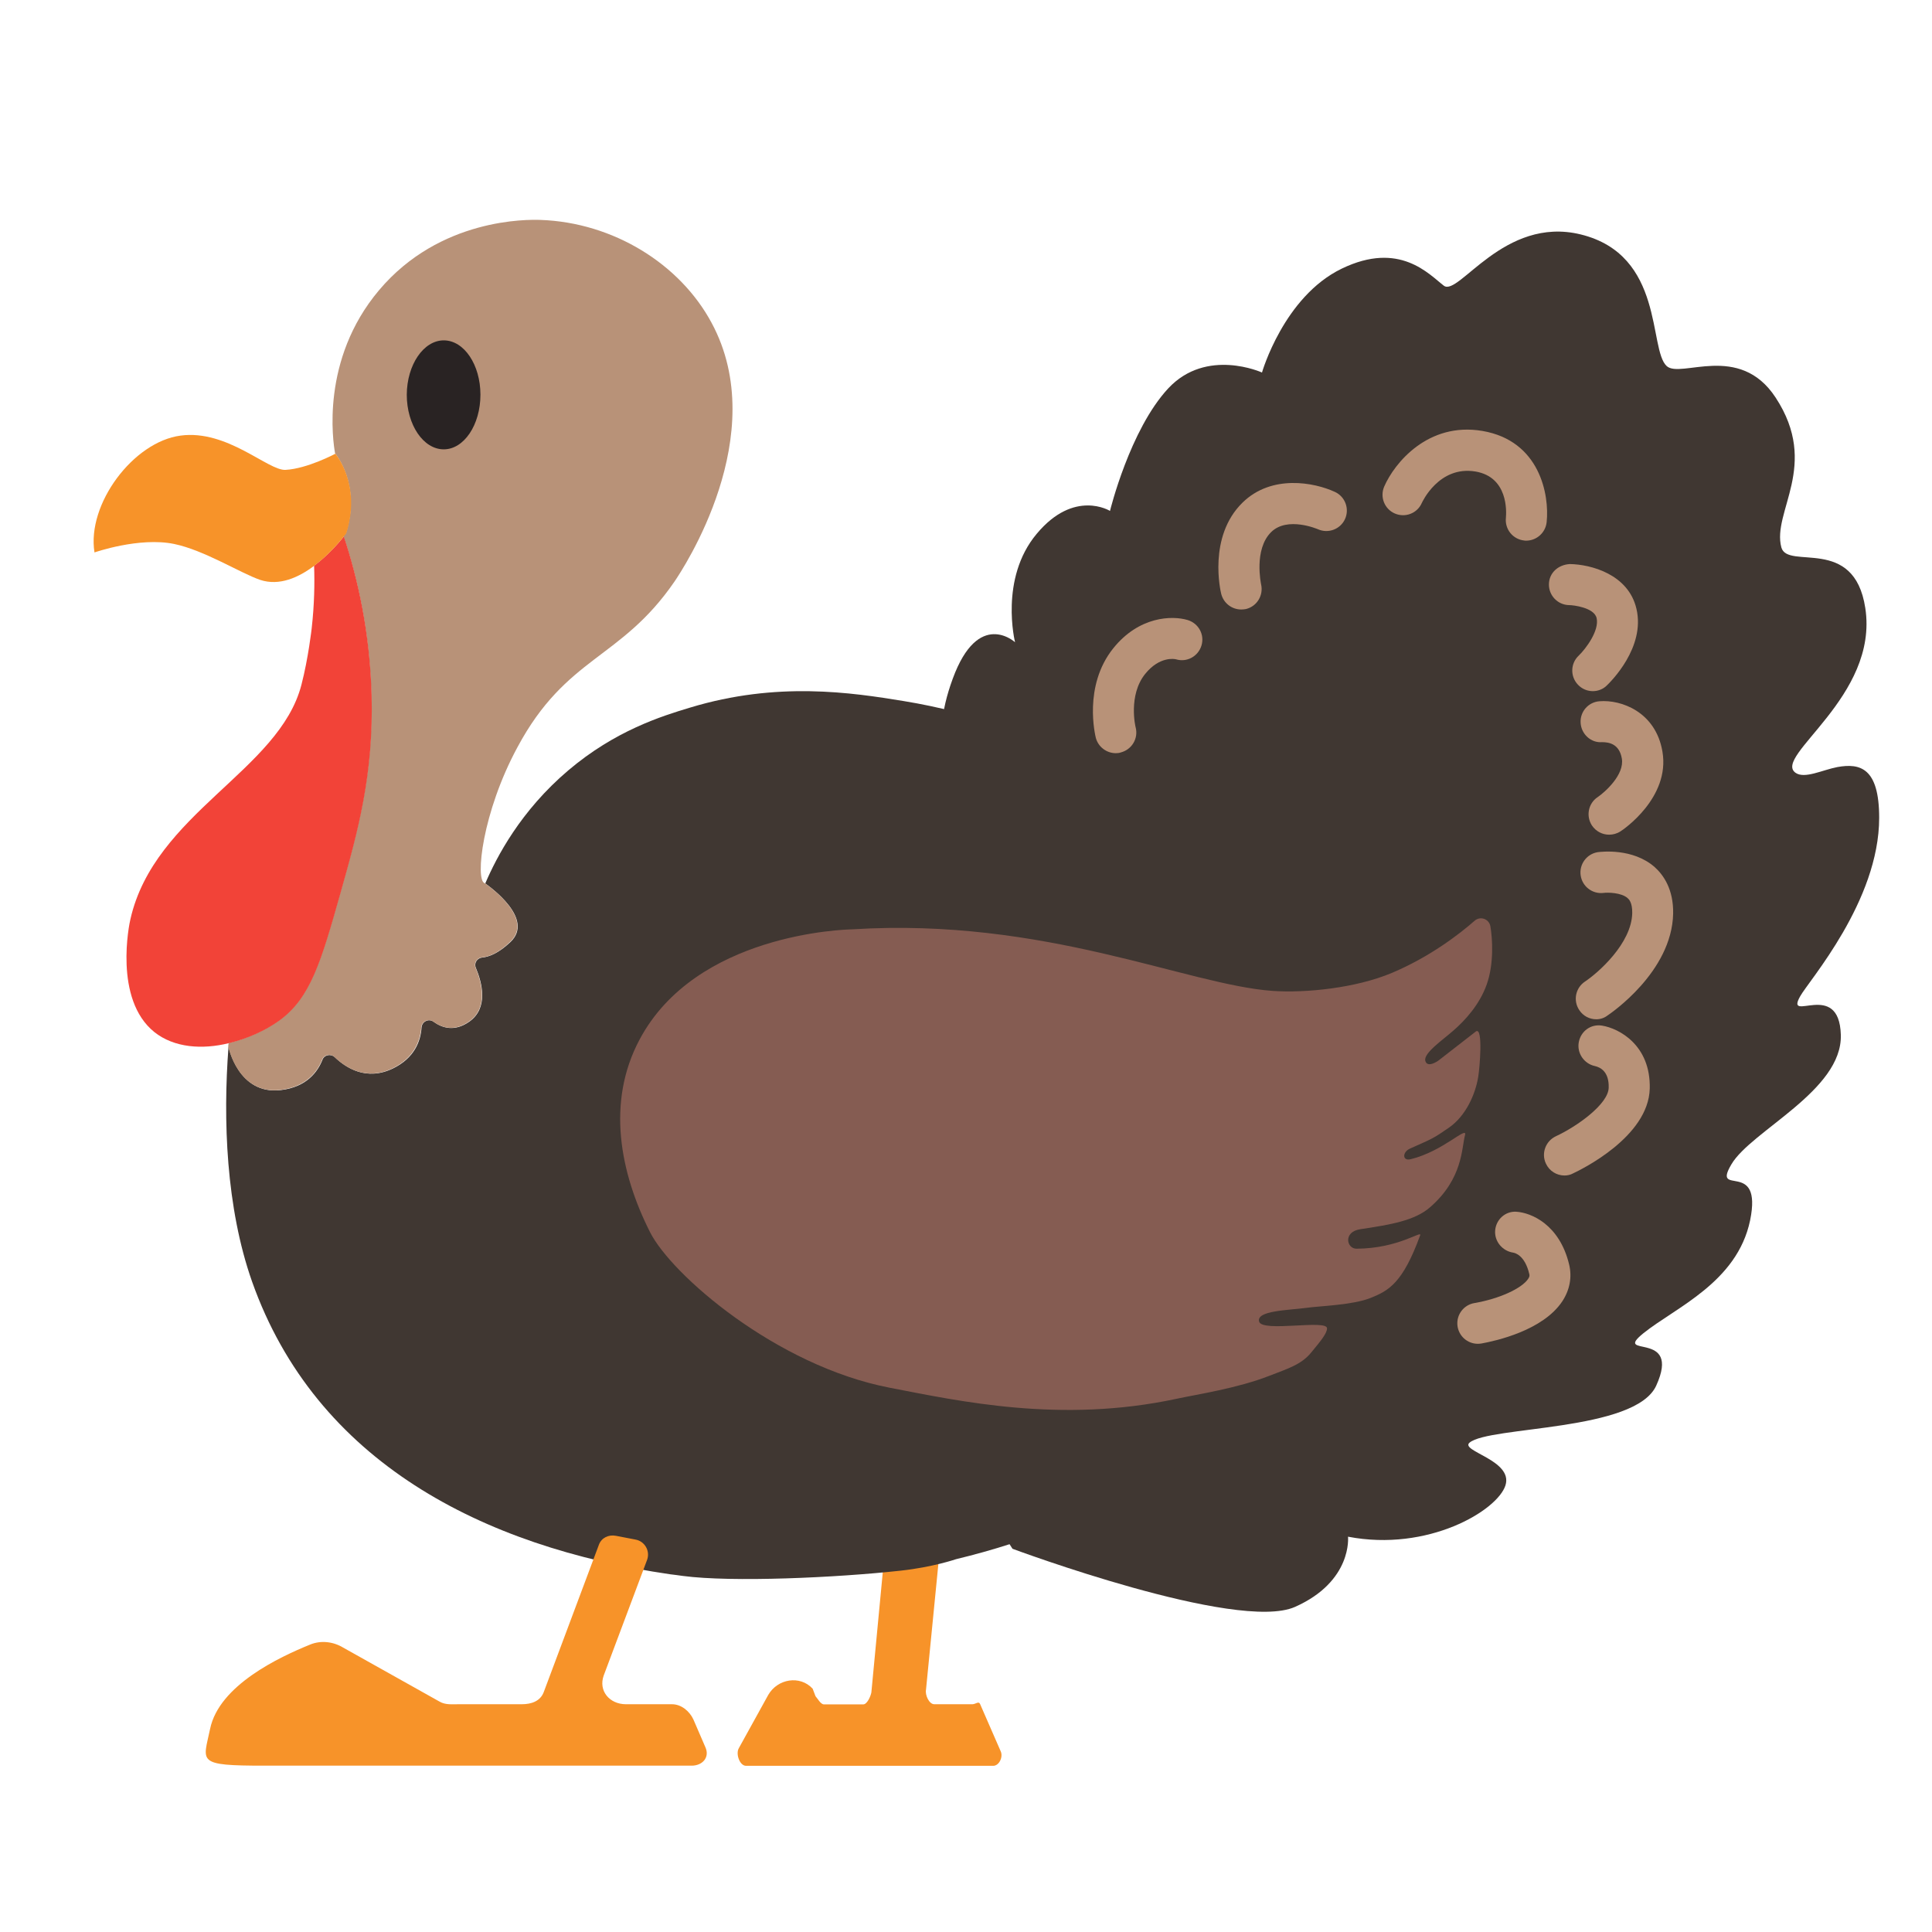
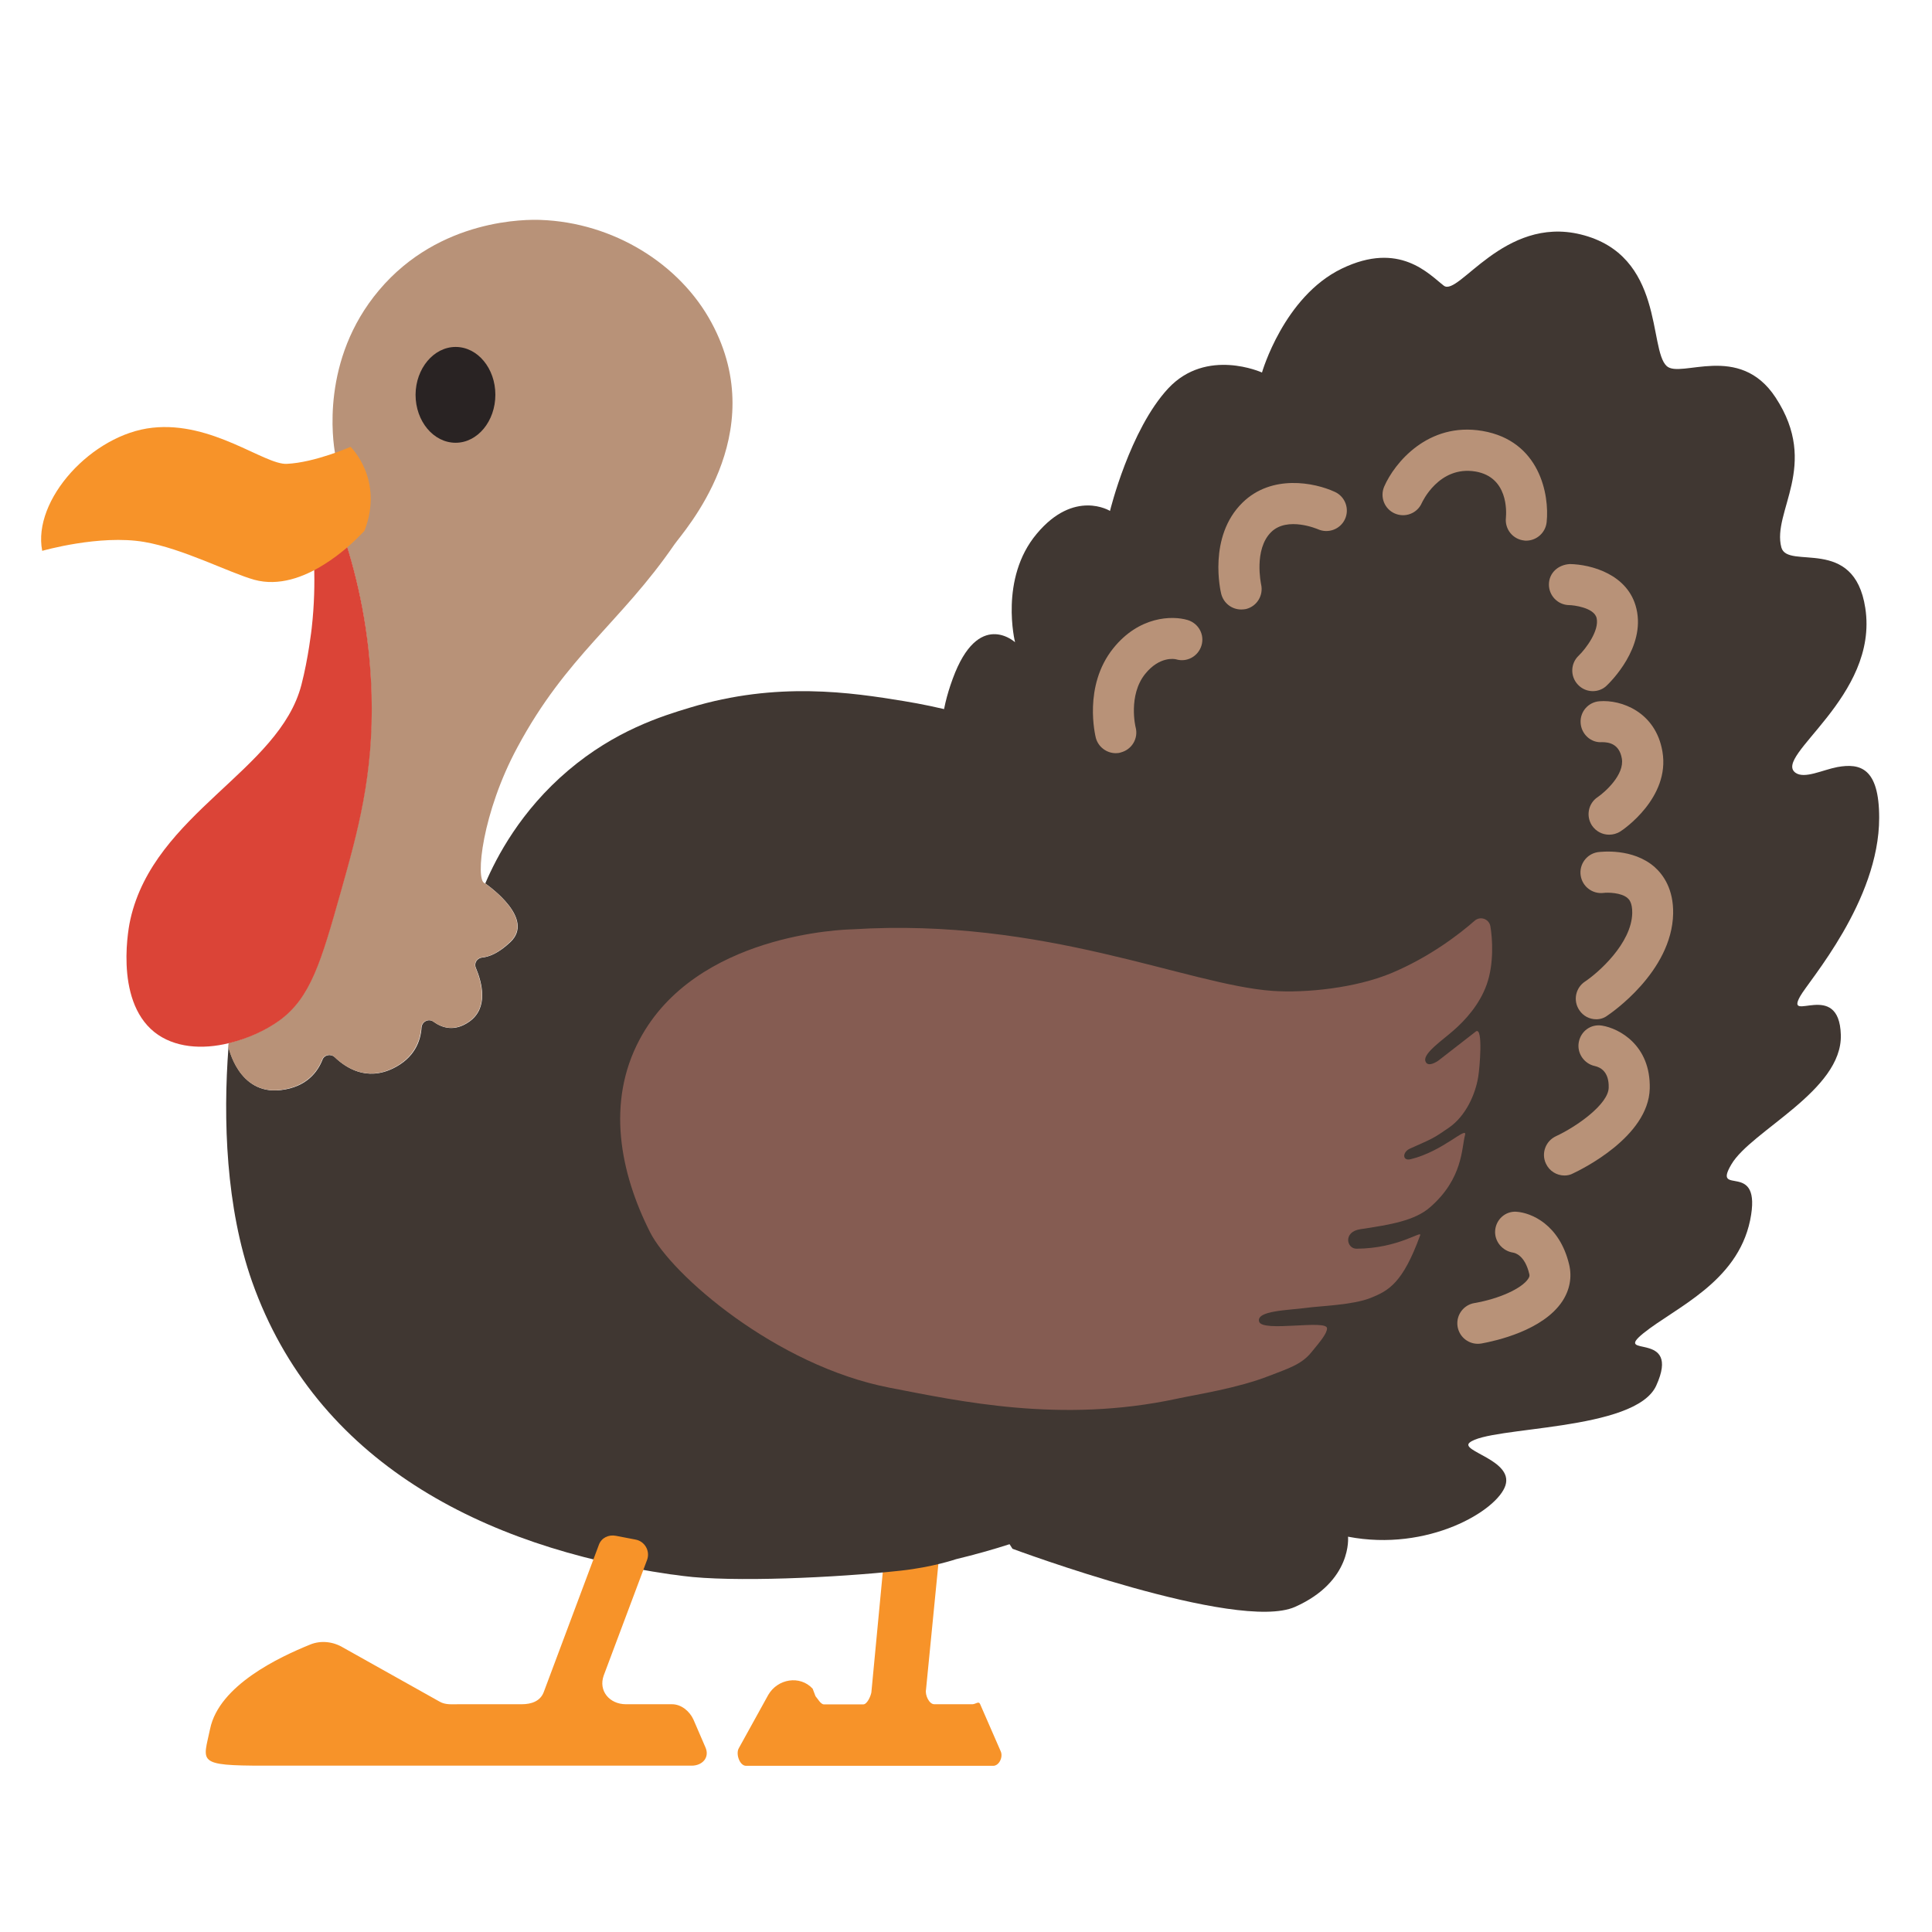
- <svg xmlns="http://www.w3.org/2000/svg" width="128" height="128">
-   <path d="M64.93 112.89l1.37 3.14c.17.37-.1.96-.5.96H49.43c-.43 0-.7-.8-.48-1.17l1.95-3.53c.62-1.07 2.1-1.32 2.94-.41l.19.5c.14.15.34.54.56.54h2.6c.26 0 .49-.53.54-.79l.87-9.16c1.25-.22 2.5-.38 3.7-.68l-.95 9.66c-.07.34.2.96.55.96h2.53c.22-.01.41-.22.5-.02z" fill="#f79329" />
-   <path d="M123.58 40.28c.91 5.89-6.16 9.83-4.62 10.92.6.42 1.78-.19 2.77-.38 1.5-.27 2.77.04 2.77 3.36 0 5.53-4.68 10.82-5.23 11.82-1.05 1.86 2.58-1.16 2.69 2.56.11 3.7-5.94 6.35-7.25 8.58-1.32 2.23 2.08-.41 1.24 3.71-.86 4.12-4.96 5.78-7.07 7.48-2.09 1.7 2.55-.27.85 3.47-1.39 3.06-11.06 2.67-12.37 3.78-.65.56 2.91 1.16 2.38 2.83s-5.13 4.42-10.43 3.4c0 0 .31 2.95-3.51 4.65-3.82 1.7-18.72-3.85-18.72-3.85s-7.14-10.68-8.92-24.03c-1.8-13.42 4.25-30.66 4.25-30.66.08-.84.29-1.81.71-2.95 1.7-4.65 4.13-2.42 4.13-2.42s-1.06-4.22 1.44-7.19c2.49-2.98 4.85-1.51 4.85-1.51s1.31-5.38 3.86-8.12c2.54-2.72 6.21-1.05 6.21-1.05s1.44-5.02 5.28-6.88 5.79.38 6.77 1.13c.98.73 3.97-4.64 9.06-3.4 5.57 1.36 4.49 7.6 5.7 8.72.92.86 4.81-1.59 7.22 2.09 2.95 4.5-.26 7.56.38 9.93.42 1.51 4.82-.82 5.56 4.01z" fill="#403732" />
-   <path d="M59.89 46.45c4.76.78 8.19 2.24 10.28 3.14 2.46 1.07 5.81 2.55 9.43 5.44 2.25 1.8 5.7 5.02 8.64 10.17.68.68 2.66 3.93.96 11.9-1.7 7.97-3.4 12.92-9.52 18.65-2.88 2.69-7.49 4.85-12.71 6.53-1.17.38-2.39.72-3.63 1.02 0 0-1.54.53-3.67.76-4.28.47-11.18.78-14.43.35-.29-.04-.56-.08-.84-.11-12.43-1.81-23.47-7.45-27.7-19.39-1.73-4.91-1.93-10.74-1.56-15.57 0 0 .64 3.22 3.47 2.88 1.73-.2 2.45-1.24 2.75-2 .12-.34.56-.42.82-.18.75.72 2.11 1.59 3.85.75 1.43-.69 1.84-1.81 1.9-2.72.03-.39.47-.61.79-.38.58.42 1.4.68 2.37 0 1.28-.9.86-2.56.44-3.56-.14-.31.07-.65.41-.69.46-.04 1.1-.29 1.88-1.03 1.62-1.54-1.37-3.66-1.67-3.88.75-1.75 2.34-4.81 5.5-7.49 3.1-2.63 6.17-3.59 8.07-4.16 5.77-1.75 10.69-1 14.17-.43z" fill="#403732" />
-   <path d="M46.73 115.75c.31.67-.18 1.23-.91 1.23h-28.3c-4.56 0-4.06-.23-3.6-2.44.6-2.89 4.6-4.76 6.62-5.58.72-.3 1.54-.2 2.2.2l6.39 3.58c.38.22.82.17 1.25.17h4.19c.65 0 1.24-.21 1.46-.82l3.65-9.75c.17-.46.64-.68 1.12-.59l1.3.25c.62.11.99.76.77 1.35L40 111c-.37 1.02.38 1.91 1.47 1.91h3.05c.61 0 1.16.45 1.42 1.01l.79 1.83z" fill="#f79329" />
-   <path d="M47.14 21.38c4.02 7.44-1.9 16.34-2.46 17.16-3.56 5.18-7.15 4.91-10.4 10.97-2.33 4.31-2.8 8.77-2.18 9 .01 0 .01.01.03.01.3.22 3.29 2.34 1.67 3.88-.78.75-1.41.99-1.88 1.03-.34.04-.54.38-.41.69.42 1.01.84 2.67-.44 3.56-.97.68-1.78.42-2.37 0-.31-.23-.76 0-.79.38-.07.91-.48 2.03-1.9 2.72-1.74.84-3.1-.03-3.85-.75-.26-.24-.69-.16-.82.18-.3.76-1.02 1.79-2.75 2-2.83.34-3.47-2.88-3.47-2.88.01-.08.01-.15.03-.23 1.22-.29 2.41-.83 3.33-1.5 2.08-1.51 2.77-3.88 4.08-8.53 1.13-4.01 2.18-7.76 2.04-13.04a36.16 36.16 0 0 0-1.84-10.51c.11-.14.16-.2.16-.2 1.03-3.24-.72-5.28-.72-5.28-.14-.78-.97-6.21 2.91-10.81 4.04-4.8 9.87-4.69 10.7-4.66 4.83.17 9.24 2.92 11.33 6.81z" fill="#b89278" />
-   <path d="M29.4 22.55c1.35 0 2.43 1.62 2.43 3.6 0 2-1.09 3.62-2.43 3.62-1.35 0-2.45-1.62-2.45-3.62.01-1.98 1.11-3.6 2.45-3.6z" fill="#292323" />
-   <path d="M15.17 69.11c-1.77.44-3.63.31-4.94-.73-2.72-2.18-1.66-7.21-1.59-7.48 1.59-7.03 9.86-9.83 11.33-15.53.46-1.77.68-3.74.68-3.74.18-1.59.2-3.01.16-4.15.95-.71 1.67-1.56 1.97-1.94.92 2.77 1.73 6.35 1.84 10.51.14 5.28-.91 9.03-2.04 13.04-1.31 4.65-2 7.02-4.08 8.53-.92.66-2.1 1.2-3.33 1.49z" fill="#f24338" />
-   <path d="M20.82 37.48c-1.03.78-2.31 1.36-3.58.94-1.29-.44-3.71-1.97-5.7-2.38-2.31-.48-5.28.56-5.28.56-.52-3.21 2.58-7.33 5.7-7.74 3.1-.42 5.81 2.34 6.96 2.27 1.45-.08 3.3-1.07 3.3-1.07s1.75 2.04.72 5.28c0 0-.05.07-.16.2-.29.37-1.01 1.23-1.96 1.94z" fill="#f79329" />
-   <path d="M96.01 74.7c1.08-.75 1.74-2.17 1.93-3.38.09-.55.33-3.28-.15-2.99l-2.51 1.95s-.72.51-.85 0 1.17-1.39 1.87-2.01c.78-.68 1.73-1.72 2.2-3.05.49-1.37.38-3.07.24-3.86A.632.632 0 0 0 97.7 61c-.99.87-2.95 2.39-5.49 3.46-2.38 1-5.69 1.34-7.89 1.19-5.67-.4-15.12-4.88-27.84-4.08-.52.01-10.38.28-14.11 7.31-2.21 4.15-1.29 8.82.7 12.76 1.42 2.81 8.34 8.84 15.87 10.3 4.67.9 11.35 2.37 18.98.74 1.39-.3 4.06-.7 6.18-1.53 1.23-.48 2.11-.74 2.76-1.53.65-.79 1.05-1.27 1.06-1.61.02-.62-4.29.28-4.5-.45s1.92-.75 3.12-.91c.92-.13 3.07-.18 4.27-.66 1.2-.48 2.13-.99 3.28-4.15.13-.35-1.45.88-4.22.89-.66 0-.89-1.12.25-1.29 2-.3 3.62-.57 4.63-1.46 2.18-1.9 2.08-3.92 2.31-4.77.18-.67-1.45 1.07-3.6 1.59-.56.14-.56-.47-.05-.7 1.52-.68 1.52-.65 2.6-1.4z" fill="#855c52" />
-   <path d="M97.92 89.03a1.359 1.359 0 0 1-.23-2.7c1.63-.28 3.13-.96 3.56-1.61.1-.15.09-.23.07-.31-.29-1.24-.94-1.4-1.07-1.42-.72-.11-1.26-.76-1.19-1.49.07-.72.68-1.26 1.39-1.22 1.01.06 2.88.86 3.51 3.5.2.84.04 1.68-.45 2.43-1.29 1.95-4.43 2.63-5.36 2.8-.07.01-.15.02-.23.02zM103.65 77.88c-.51 0-1-.29-1.23-.79-.32-.68-.02-1.49.66-1.81 1.4-.65 3.48-2.13 3.5-3.22.03-1.07-.56-1.35-.91-1.43-.72-.15-1.21-.86-1.07-1.59.14-.73.8-1.21 1.54-1.09 1.12.18 3.23 1.29 3.16 4.17-.08 3.21-4.57 5.38-5.08 5.62-.18.1-.38.14-.57.14zM105.76 67.53c-.44 0-.87-.21-1.13-.61-.42-.63-.25-1.47.38-1.89.86-.57 3.09-2.52 3.13-4.54.01-.71-.23-.92-.31-.99-.42-.37-1.32-.38-1.61-.34a1.364 1.364 0 0 1-.38-2.7c.23-.03 2.34-.29 3.79.99.57.51 1.25 1.46 1.22 3.08-.08 3.87-4.17 6.63-4.35 6.75-.22.17-.48.25-.74.25zM106.61 55.3c-.44 0-.87-.21-1.14-.61-.41-.63-.24-1.47.38-1.88.47-.32 1.79-1.48 1.6-2.56-.17-.98-.87-1.08-1.31-1.08-.74.06-1.38-.54-1.42-1.28a1.35 1.35 0 0 1 1.25-1.43c1.42-.12 3.72.69 4.17 3.33.53 3.07-2.64 5.21-2.78 5.29-.23.15-.49.22-.75.22zM105.53 45.79c-.36 0-.72-.14-.99-.43-.52-.55-.49-1.41.05-1.92.47-.45 1.38-1.66 1.19-2.49-.16-.7-1.55-.86-1.82-.86-.75-.01-1.35-.63-1.34-1.38.01-.75.6-1.29 1.38-1.34 1.39.02 3.89.67 4.42 2.97.6 2.56-1.71 4.83-1.97 5.08-.24.24-.58.37-.92.37zM101.12 35.82c-.05 0-.1 0-.14-.01a1.36 1.36 0 0 1-1.21-1.5c.04-.44.14-2.7-2.01-3.07-2.44-.41-3.55 2.06-3.56 2.08-.3.69-1.1 1-1.79.7-.69-.3-1-1.1-.7-1.79.67-1.54 2.89-4.29 6.5-3.68 3.81.65 4.45 4.23 4.26 6.04a1.37 1.37 0 0 1-1.35 1.23zM82.23 40.38c-.61 0-1.16-.41-1.32-1.03-.04-.15-.9-3.79 1.41-6.05 1.93-1.89 4.76-1.34 6.12-.71.68.31.98 1.12.67 1.8-.31.68-1.12.98-1.8.67-.01 0-2.01-.87-3.09.19-1.17 1.15-.67 3.44-.67 3.46.17.73-.27 1.46-1 1.64-.1.02-.21.03-.32.03zM73.92 49.9c-.6 0-1.16-.41-1.32-1.02-.03-.14-.85-3.42 1.15-5.92 1.71-2.14 3.91-2.19 4.94-1.88.72.22 1.13.97.91 1.69-.22.72-.97 1.13-1.69.91-.08-.02-1.08-.22-2.04.97-1.14 1.42-.64 3.52-.63 3.54.19.73-.25 1.47-.98 1.66-.11.04-.22.05-.34.05z" fill="#b89278" />
+ <svg xmlns="http://www.w3.org/2000/svg" width="128" height="128" version="1.1" id="svg10">
+   <defs id="defs10" />
+   <path d="M64.93 112.89l1.37 3.14c.17.37-.1.96-.5.96H49.43c-.43 0-.7-.8-.48-1.17l1.95-3.53c.62-1.07 2.1-1.32 2.94-.41l.19.5c.14.15.34.54.56.54h2.6c.26 0 .49-.53.54-.79l.87-9.16c1.25-.22 2.5-.38 3.7-.68l-.95 9.66c-.07.34.2.96.55.96h2.53c.22-.01.41-.22.5-.02z" fill="#f79329" id="path1" />
+   <path d="M123.58 40.28c.91 5.89-6.16 9.83-4.62 10.92.6.42 1.78-.19 2.77-.38 1.5-.27 2.77.04 2.77 3.36 0 5.53-4.68 10.82-5.23 11.82-1.05 1.86 2.58-1.16 2.69 2.56.11 3.7-5.94 6.35-7.25 8.58-1.32 2.23 2.08-.41 1.24 3.71-.86 4.12-4.96 5.78-7.07 7.48-2.09 1.7 2.55-.27.85 3.47-1.39 3.06-11.06 2.67-12.37 3.78-.65.56 2.91 1.16 2.38 2.83s-5.13 4.42-10.43 3.4c0 0 .31 2.95-3.51 4.65-3.82 1.7-18.72-3.85-18.72-3.85s-7.14-10.68-8.92-24.03c-1.8-13.42 4.25-30.66 4.25-30.66.08-.84.29-1.81.71-2.95 1.7-4.65 4.13-2.42 4.13-2.42s-1.06-4.22 1.44-7.19c2.49-2.98 4.85-1.51 4.85-1.51s1.31-5.38 3.86-8.12c2.54-2.72 6.21-1.05 6.21-1.05s1.44-5.02 5.28-6.88 5.79.38 6.77 1.13c.98.73 3.97-4.64 9.06-3.4 5.57 1.36 4.49 7.6 5.7 8.72.92.86 4.81-1.59 7.22 2.09 2.95 4.5-.26 7.56.38 9.93.42 1.51 4.82-.82 5.56 4.01z" fill="#403732" id="path2" />
+   <path d="M59.89 46.45c4.76.78 8.19 2.24 10.28 3.14 2.46 1.07 5.81 2.55 9.43 5.44 2.25 1.8 5.7 5.02 8.64 10.17.68.68 2.66 3.93.96 11.9-1.7 7.97-3.4 12.92-9.52 18.65-2.88 2.69-7.49 4.85-12.71 6.53-1.17.38-2.39.72-3.63 1.02 0 0-1.54.53-3.67.76-4.28.47-11.18.78-14.43.35-.29-.04-.56-.08-.84-.11-12.43-1.81-23.47-7.45-27.7-19.39-1.73-4.91-1.93-10.74-1.56-15.57 0 0 .64 3.22 3.47 2.88 1.73-.2 2.45-1.24 2.75-2 .12-.34.56-.42.82-.18.75.72 2.11 1.59 3.85.75 1.43-.69 1.84-1.81 1.9-2.72.03-.39.47-.61.79-.38.58.42 1.4.68 2.37 0 1.28-.9.86-2.56.44-3.56-.14-.31.07-.65.41-.69.46-.04 1.1-.29 1.88-1.03 1.62-1.54-1.37-3.66-1.67-3.88.75-1.75 2.34-4.81 5.5-7.49 3.1-2.63 6.17-3.59 8.07-4.16 5.77-1.75 10.69-1 14.17-.43z" fill="#403732" id="path3" />
+   <path d="M46.73 115.75c.31.67-.18 1.23-.91 1.23h-28.3c-4.56 0-4.06-.23-3.6-2.44.6-2.89 4.6-4.76 6.62-5.58.72-.3 1.54-.2 2.2.2l6.39 3.58c.38.22.82.17 1.25.17h4.19c.65 0 1.24-.21 1.46-.82l3.65-9.75c.17-.46.64-.68 1.12-.59l1.3.25c.62.11.99.76.77 1.35L40 111c-.37 1.02.38 1.91 1.47 1.91h3.05c.61 0 1.16.45 1.42 1.01l.79 1.83z" fill="#f79329" id="path4" />
+   <path d="m 47.14,21.38 c 4.02,7.44 -1.9,13.874 -2.46,14.694 -3.56,5.18 -7.15,7.376 -10.4,13.436 -2.33,4.31 -2.8,8.77 -2.18,9 0.01,0 0.01,0.01 0.03,0.01 0.3,0.22 3.29,2.34 1.67,3.88 -0.78,0.75 -1.41,0.99 -1.88,1.03 -0.34,0.04 -0.54,0.38 -0.41,0.69 0.42,1.01 0.84,2.67 -0.44,3.56 -0.97,0.68 -1.78,0.42 -2.37,0 -0.31,-0.23 -0.76,0 -0.79,0.38 -0.07,0.91 -0.48,2.03 -1.9,2.72 -1.74,0.84 -3.1,-0.03 -3.85,-0.75 -0.26,-0.24 -0.69,-0.16 -0.82,0.18 -0.3,0.76 -1.02,1.79 -2.75,2 -2.83,0.34 -3.47,-2.88 -3.47,-2.88 0.01,-0.08 0.01,-0.15 0.03,-0.23 1.22,-0.29 2.41,-0.83 3.33,-1.5 2.08,-1.51 2.77,-3.88 4.08,-8.53 1.13,-4.01 2.18,-7.76 2.04,-13.04 -0.09,-3.575 -0.71,-7.117 -1.84,-10.51 0.11,-0.14 0.16,-0.2 0.16,-0.2 1.03,-3.24 -0.72,-5.28 -0.72,-5.28 -0.14,-0.78 -0.97,-6.21 2.91,-10.81 4.04,-4.8 9.87,-4.69 10.7,-4.66 4.83,0.17 9.24,2.92 11.33,6.81 z" fill="#b89278" id="path5" />
+   <path d="m 30.186,22.986 c 1.463,0 2.633,1.424 2.633,3.165 0,1.758 -1.181,3.183 -2.633,3.183 -1.463,0 -2.654,-1.424 -2.654,-3.183 0.011,-1.741 1.203,-3.165 2.654,-3.165 z" fill="#292323" id="path6" style="stroke-width:1" />
+   <path d="M15.17 69.11c-1.77.44-3.63.31-4.94-.73-2.72-2.18-1.66-7.21-1.59-7.48 1.59-7.03 9.86-9.83 11.33-15.53.46-1.77.68-3.74.68-3.74.18-1.59.2-3.01.16-4.15.95-.71 1.67-1.56 1.97-1.94.92 2.77 1.73 6.35 1.84 10.51.14 5.28-.91 9.03-2.04 13.04-1.31 4.65-2 7.02-4.08 8.53-.92.66-2.1 1.2-3.33 1.49z" fill="#f24338" id="path7" style="fill:#db4437" />
+   <path d="m 21.432,37.422 c -1.318,0.822 -2.956,1.433 -4.582,0.99 C 15.199,37.949 12.102,36.337 9.555,35.905 6.599,35.399 2.797,36.495 2.797,36.495 2.132,33.112 6.099,28.771 10.093,28.339 c 3.968,-0.443 7.436,2.466 8.908,2.392 1.856,-0.084 4.224,-1.127 4.224,-1.127 0,0 2.24,2.15 0.921,5.563 0,0 -0.064,0.074 -0.205,0.211 -0.371,0.39 -1.293,1.296 -2.509,2.044 z" fill="#f79329" id="path8" style="stroke-width:1" />
+   <path d="M96.01 74.7c1.08-.75 1.74-2.17 1.93-3.38.09-.55.33-3.28-.15-2.99l-2.51 1.95s-.72.51-.85 0 1.17-1.39 1.87-2.01c.78-.68 1.73-1.72 2.2-3.05.49-1.37.38-3.07.24-3.86A.632.632 0 0 0 97.7 61c-.99.87-2.95 2.39-5.49 3.46-2.38 1-5.69 1.34-7.89 1.19-5.67-.4-15.12-4.88-27.84-4.08-.52.01-10.38.28-14.11 7.31-2.21 4.15-1.29 8.82.7 12.76 1.42 2.81 8.34 8.84 15.87 10.3 4.67.9 11.35 2.37 18.98.74 1.39-.3 4.06-.7 6.18-1.53 1.23-.48 2.11-.74 2.76-1.53.65-.79 1.05-1.27 1.06-1.61.02-.62-4.29.28-4.5-.45s1.92-.75 3.12-.91c.92-.13 3.07-.18 4.27-.66 1.2-.48 2.13-.99 3.28-4.15.13-.35-1.45.88-4.22.89-.66 0-.89-1.12.25-1.29 2-.3 3.62-.57 4.63-1.46 2.18-1.9 2.08-3.92 2.31-4.77.18-.67-1.45 1.07-3.6 1.59-.56.14-.56-.47-.05-.7 1.52-.68 1.52-.65 2.6-1.4z" fill="#855c52" id="path9" />
+   <path d="M97.92 89.03a1.359 1.359 0 0 1-.23-2.7c1.63-.28 3.13-.96 3.56-1.61.1-.15.09-.23.07-.31-.29-1.24-.94-1.4-1.07-1.42-.72-.11-1.26-.76-1.19-1.49.07-.72.68-1.26 1.39-1.22 1.01.06 2.88.86 3.51 3.5.2.84.04 1.68-.45 2.43-1.29 1.95-4.43 2.63-5.36 2.8-.07.01-.15.02-.23.02zM103.65 77.88c-.51 0-1-.29-1.23-.79-.32-.68-.02-1.49.66-1.81 1.4-.65 3.48-2.13 3.5-3.22.03-1.07-.56-1.35-.91-1.43-.72-.15-1.21-.86-1.07-1.59.14-.73.8-1.21 1.54-1.09 1.12.18 3.23 1.29 3.16 4.17-.08 3.21-4.57 5.38-5.08 5.62-.18.1-.38.14-.57.14zM105.76 67.53c-.44 0-.87-.21-1.13-.61-.42-.63-.25-1.47.38-1.89.86-.57 3.09-2.52 3.13-4.54.01-.71-.23-.92-.31-.99-.42-.37-1.32-.38-1.61-.34a1.364 1.364 0 0 1-.38-2.7c.23-.03 2.34-.29 3.79.99.57.51 1.25 1.46 1.22 3.08-.08 3.87-4.17 6.63-4.35 6.75-.22.17-.48.25-.74.25zM106.61 55.3c-.44 0-.87-.21-1.14-.61-.41-.63-.24-1.47.38-1.88.47-.32 1.79-1.48 1.6-2.56-.17-.98-.87-1.08-1.31-1.08-.74.06-1.38-.54-1.42-1.28a1.35 1.35 0 0 1 1.25-1.43c1.42-.12 3.72.69 4.17 3.33.53 3.07-2.64 5.21-2.78 5.29-.23.15-.49.22-.75.22zM105.53 45.79c-.36 0-.72-.14-.99-.43-.52-.55-.49-1.41.05-1.92.47-.45 1.38-1.66 1.19-2.49-.16-.7-1.55-.86-1.82-.86-.75-.01-1.35-.63-1.34-1.38.01-.75.6-1.29 1.38-1.34 1.39.02 3.89.67 4.42 2.97.6 2.56-1.71 4.83-1.97 5.08-.24.24-.58.37-.92.37zM101.12 35.82c-.05 0-.1 0-.14-.01a1.36 1.36 0 0 1-1.21-1.5c.04-.44.14-2.7-2.01-3.07-2.44-.41-3.55 2.06-3.56 2.08-.3.69-1.1 1-1.79.7-.69-.3-1-1.1-.7-1.79.67-1.54 2.89-4.29 6.5-3.68 3.81.65 4.45 4.23 4.26 6.04a1.37 1.37 0 0 1-1.35 1.23zM82.23 40.38c-.61 0-1.16-.41-1.32-1.03-.04-.15-.9-3.79 1.41-6.05 1.93-1.89 4.76-1.34 6.12-.71.68.31.98 1.12.67 1.8-.31.68-1.12.98-1.8.67-.01 0-2.01-.87-3.09.19-1.17 1.15-.67 3.44-.67 3.46.17.73-.27 1.46-1 1.64-.1.02-.21.03-.32.03zM73.92 49.9c-.6 0-1.16-.41-1.32-1.02-.03-.14-.85-3.42 1.15-5.92 1.71-2.14 3.91-2.19 4.94-1.88.72.22 1.13.97.91 1.69-.22.72-.97 1.13-1.69.91-.08-.02-1.08-.22-2.04.97-1.14 1.42-.64 3.52-.63 3.54.19.73-.25 1.47-.98 1.66-.11.04-.22.05-.34.05z" fill="#b89278" id="path10" />
</svg>
